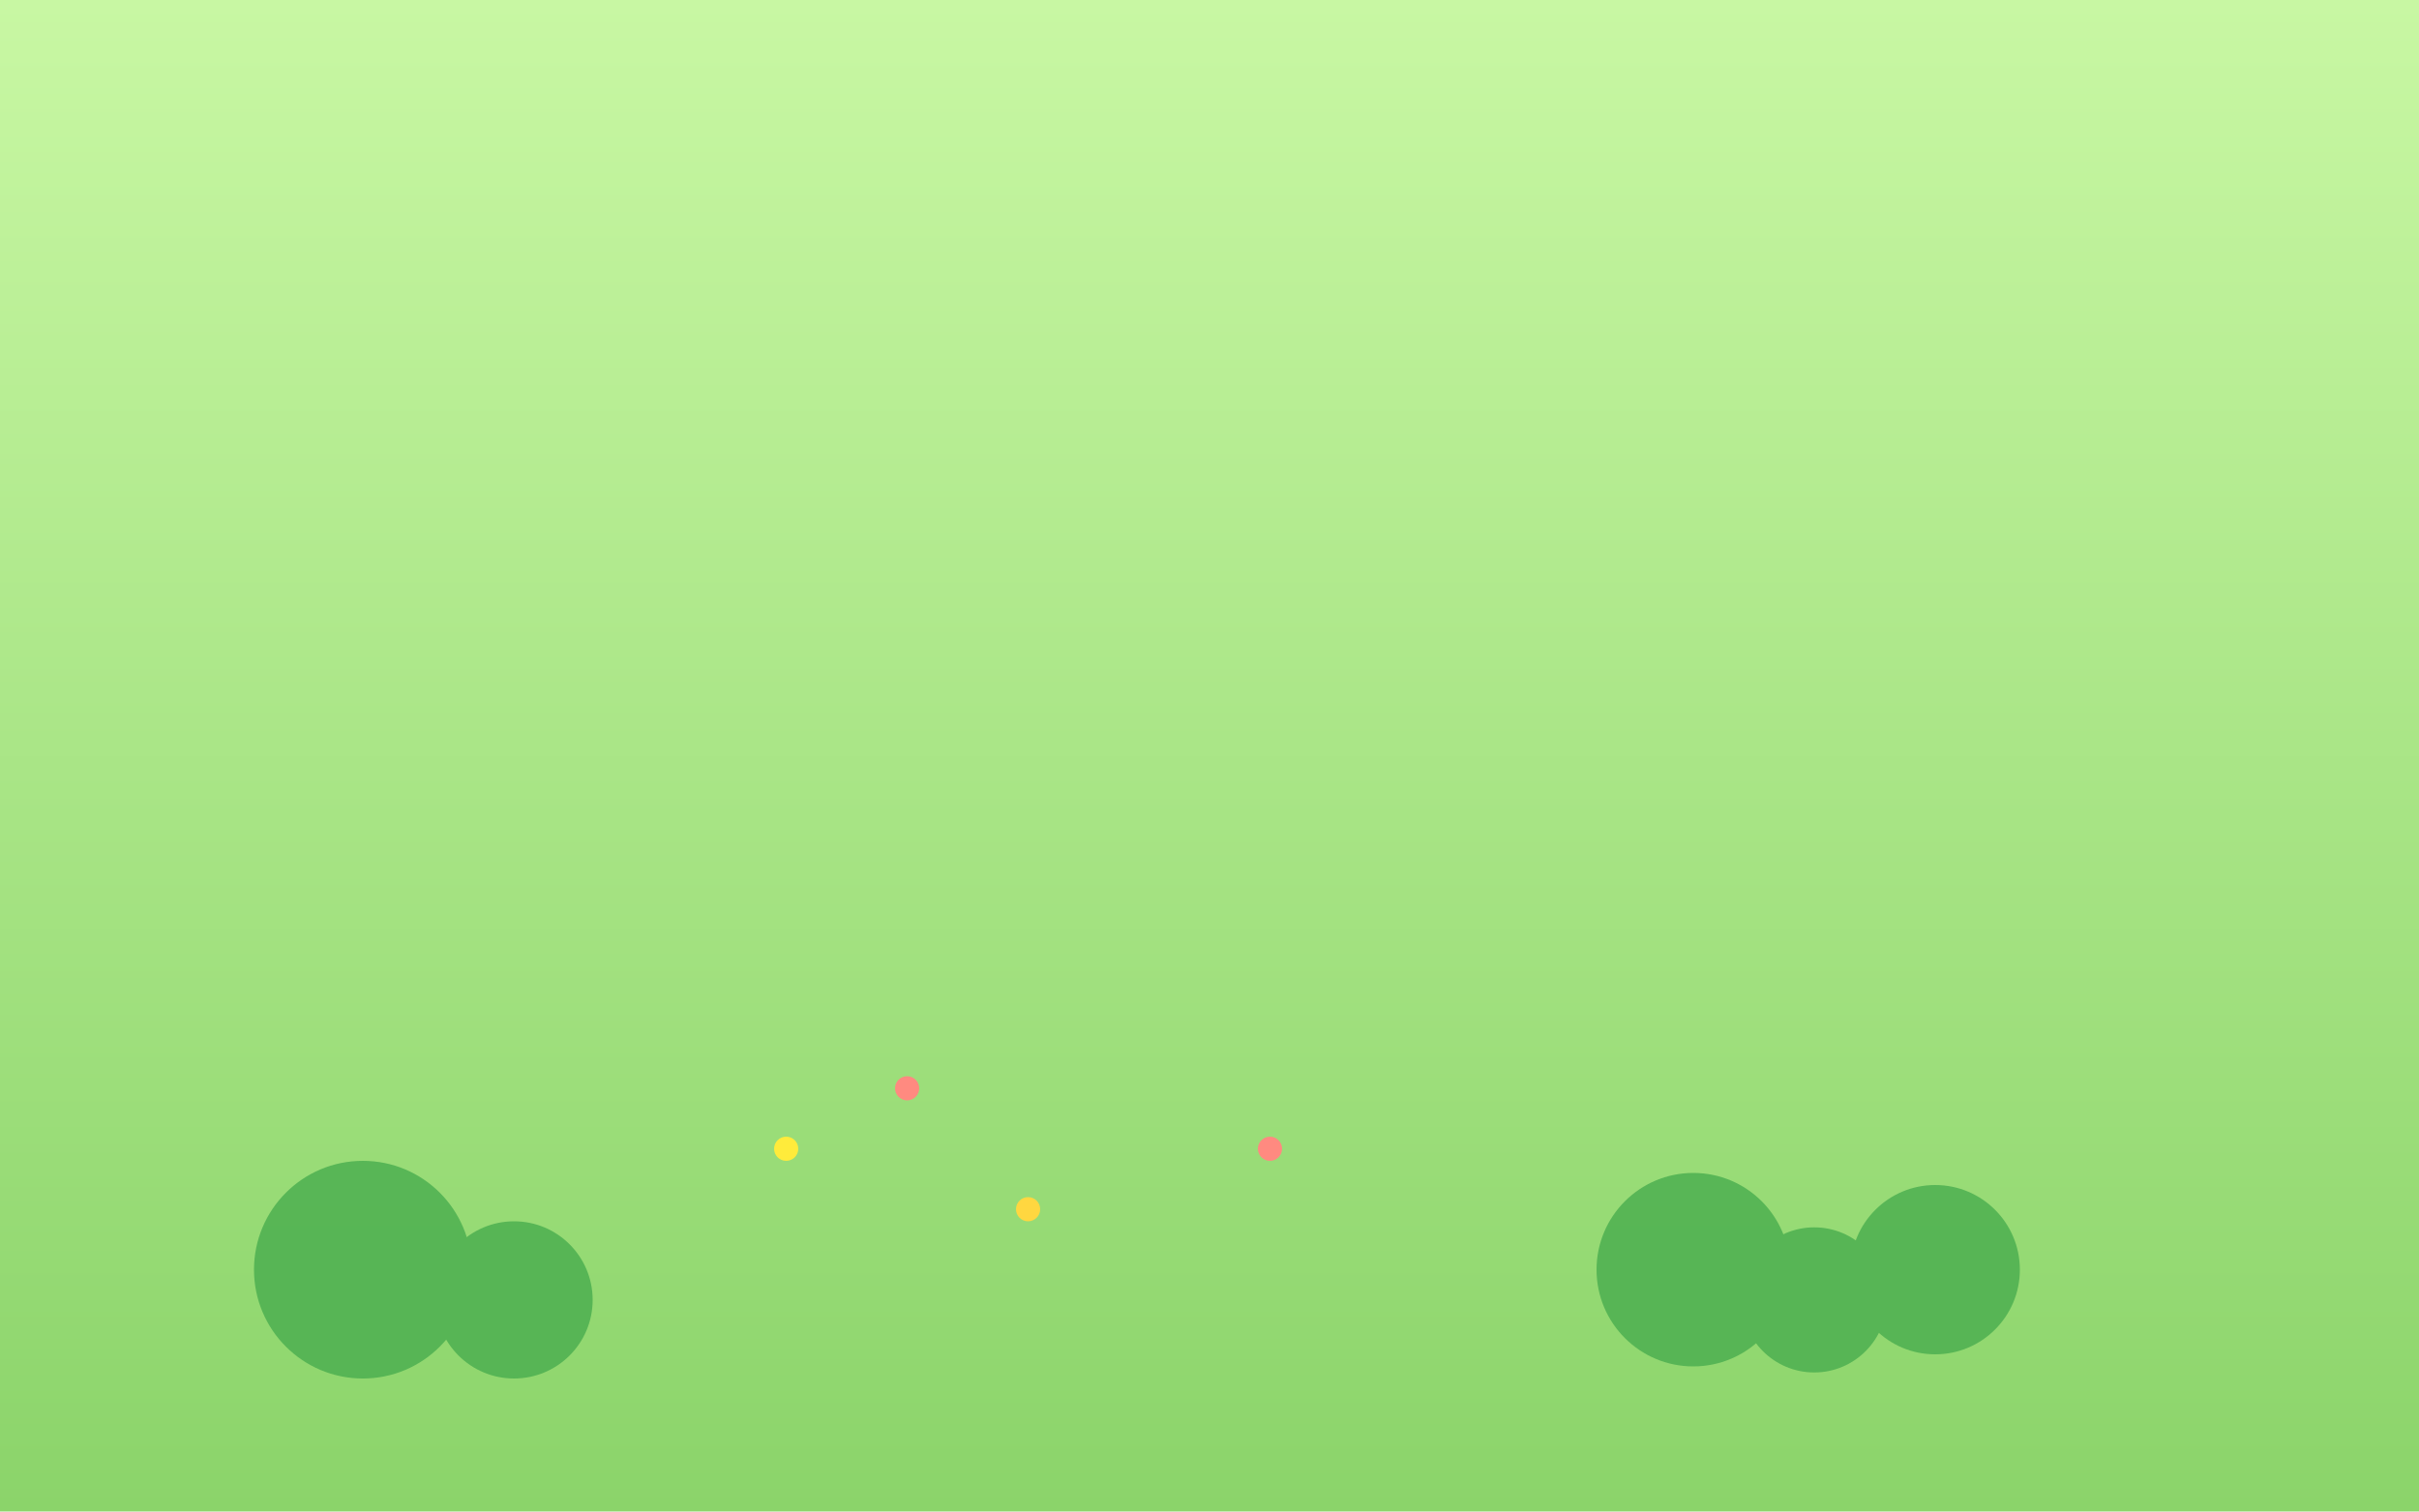
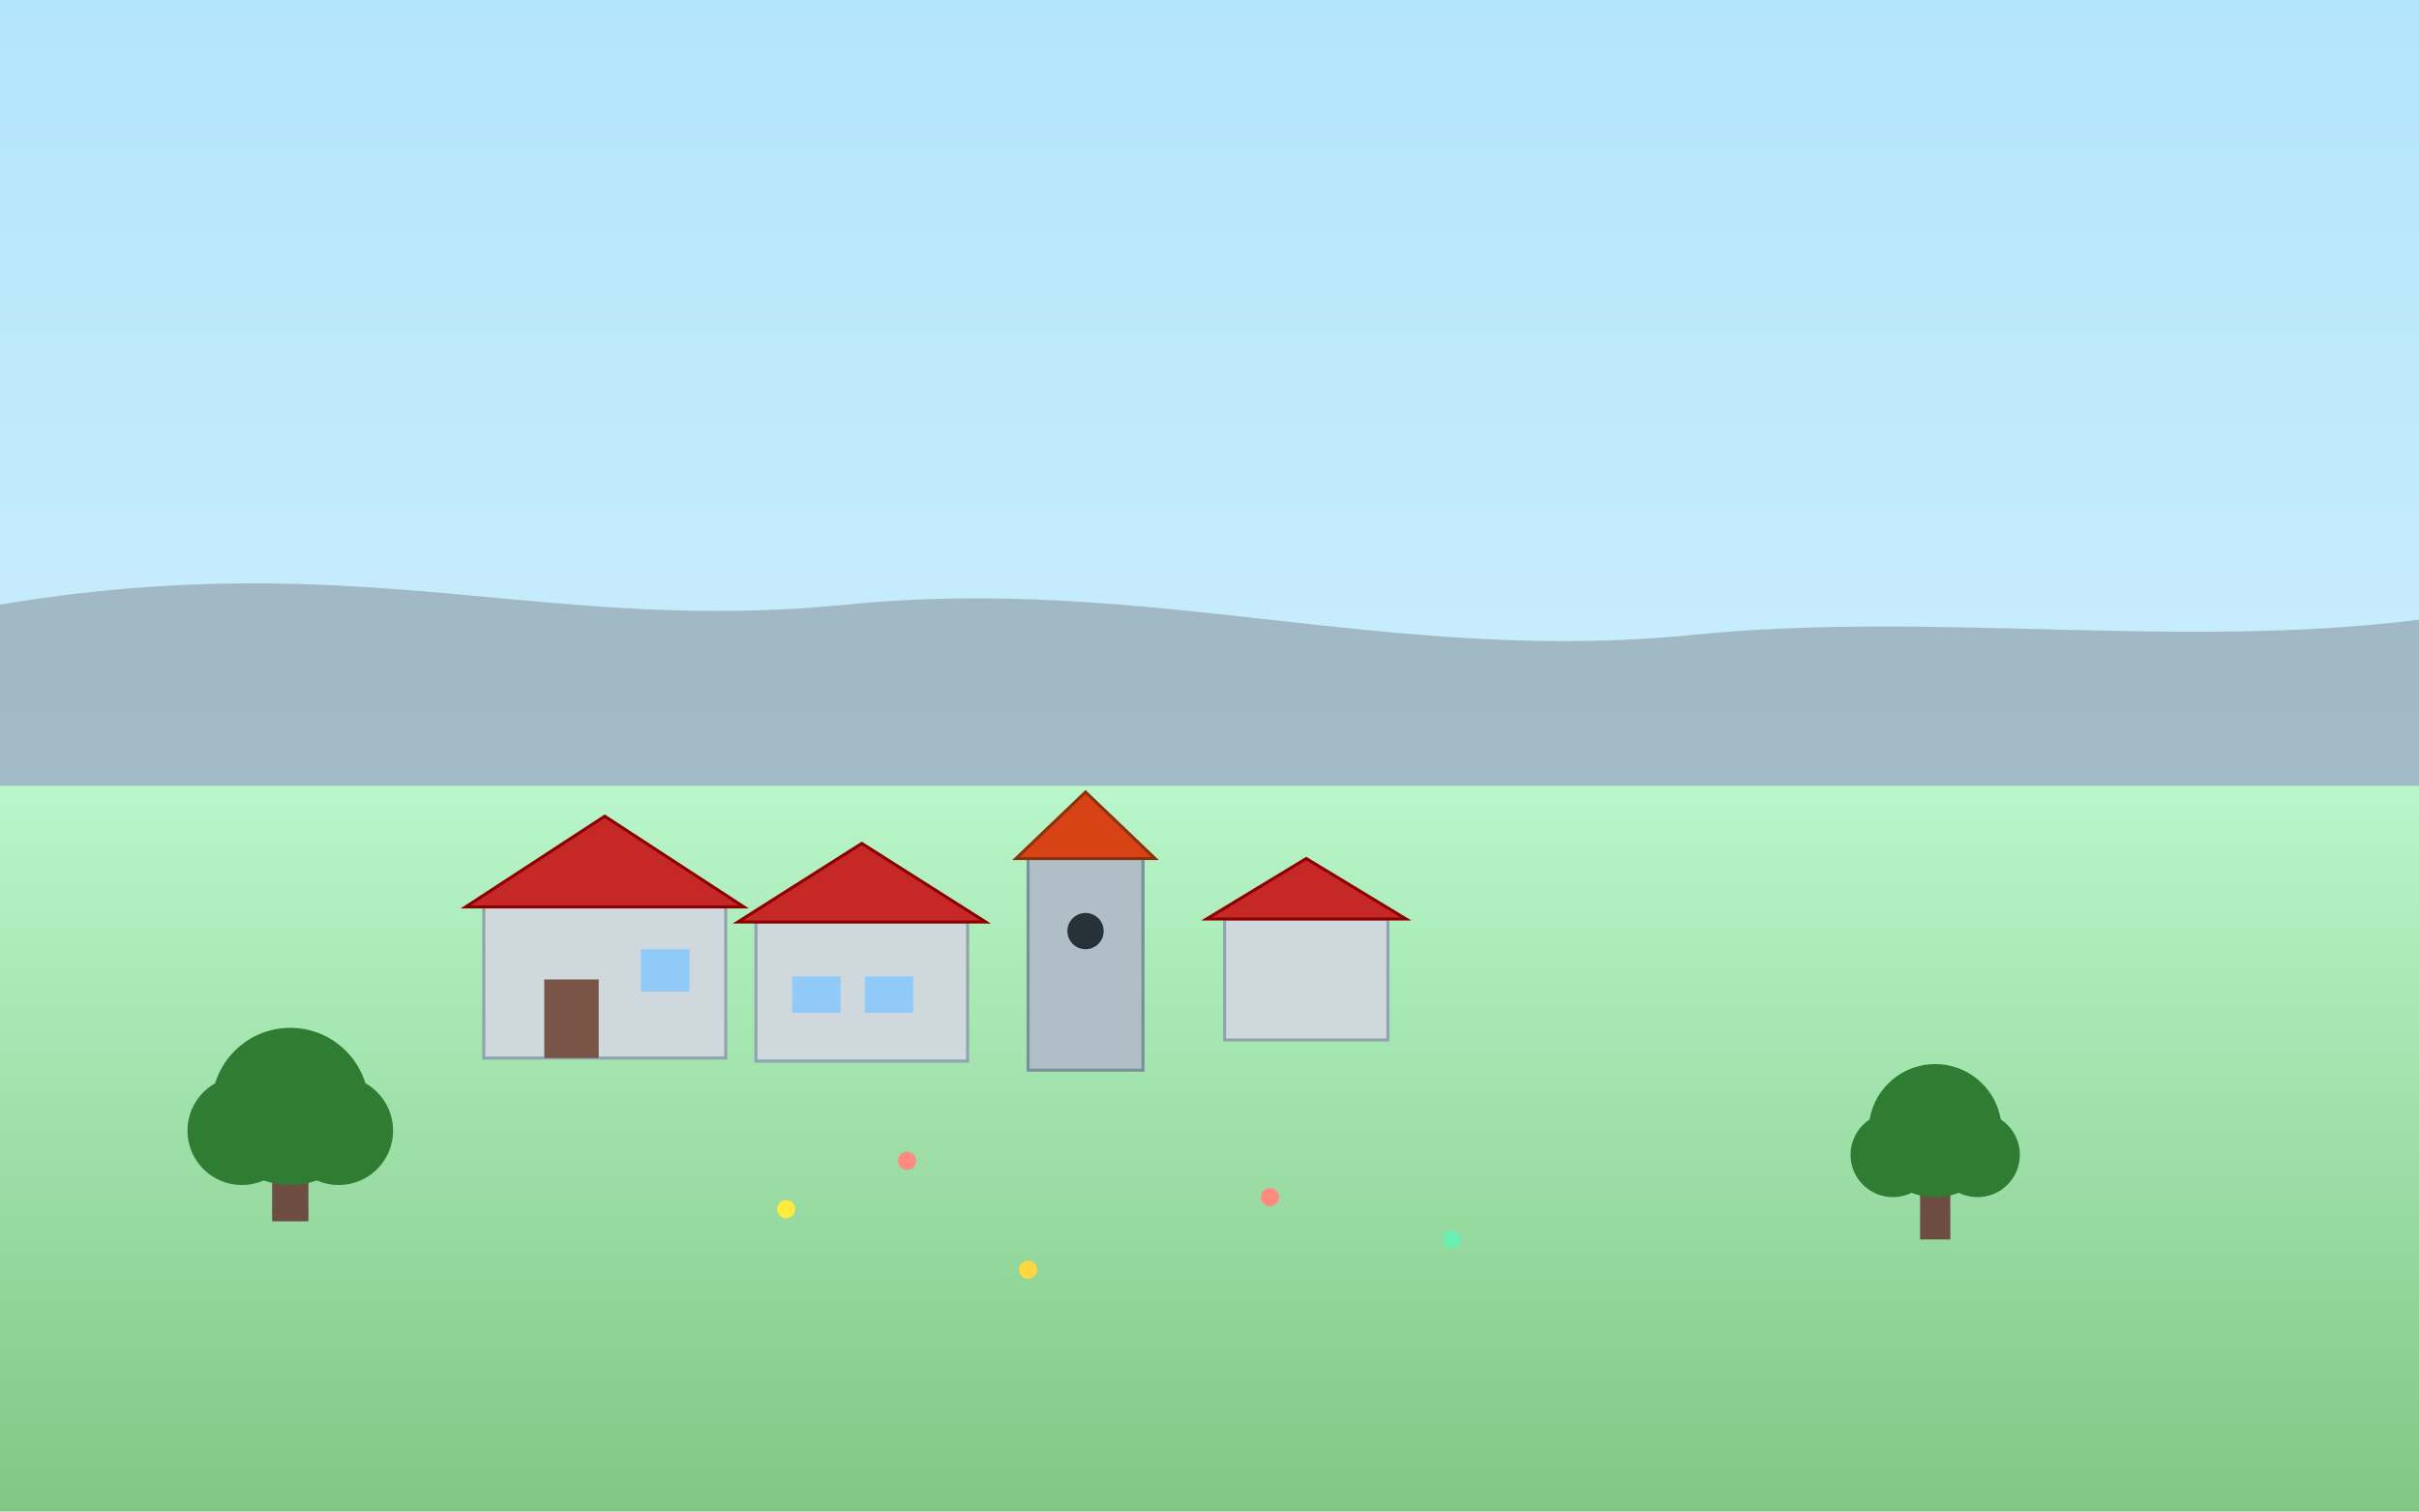
<svg xmlns="http://www.w3.org/2000/svg" width="800" height="500" viewBox="0 0 800 500">
  <defs>
-     <linearGradient id="grass" x1="0" y1="0" x2="0" y2="1">
-       <stop offset="0%" stop-color="#c8f7a3" />
-       <stop offset="100%" stop-color="#8bd46a" />
+     <linearGradient id="sky" x1="0" y1="0" x2="0" y2="1">
+       <stop offset="0%" stop-color="#b3e5fc" />
+       <stop offset="100%" stop-color="#e1f5fe" />
+     </linearGradient>
+     <linearGradient id="meadow" x1="0" y1="0" x2="0" y2="1">
+       <stop offset="0%" stop-color="#b9f6ca" />
+       <stop offset="100%" stop-color="#81c784" />
    </linearGradient>
  </defs>
-   <rect x="0" y="0" width="800" height="500" fill="url(#grass)" />
-   <g fill="#4caf50" opacity="0.85">
-     <circle cx="120" cy="420" r="36" />
-     <circle cx="170" cy="430" r="26" />
-     <circle cx="560" cy="420" r="32" />
-     <circle cx="600" cy="430" r="24" />
-     <circle cx="640" cy="420" r="28" />
+   <rect x="0" y="0" width="800" height="500" fill="url(#sky)" />
+   <g fill="#90a4ae" opacity="0.7">
+     <path d="M0,200 C120,180 180,210 280,200 C380,190 460,220 560,210 C640,202 720,215 800,205 L800,260 L0,260 Z" />
+     <path d="M0,240 C160,220 240,250 380,240 C520,230 640,260 800,245 L800,280 L0,280 Z" opacity="0.5" />
+   </g>
+   <rect x="0" y="260" width="800" height="240" fill="url(#meadow)" />
+   <g>
+     <g transform="translate(160,260)">
+       <rect x="0" y="40" width="80" height="50" fill="#cfd8dc" stroke="#90a4ae" />
+       <polygon points="-6,40 40,10 86,40" fill="#c62828" stroke="#8e0000" />
+       <rect x="20" y="64" width="18" height="26" fill="#795548" />
+       <rect x="52" y="54" width="16" height="14" fill="#90caf9" />
+     </g>
+     <g transform="translate(250,265)">
+       <rect x="0" y="40" width="70" height="46" fill="#cfd8dc" stroke="#90a4ae" />
+       <polygon points="-6,40 35,14 76,40" fill="#c62828" stroke="#8e0000" />
+       <rect x="12" y="58" width="16" height="12" fill="#90caf9" />
+       <rect x="36" y="58" width="16" height="12" fill="#90caf9" />
+     </g>
+     <g transform="translate(340,246)">
+       <rect x="0" y="38" width="38" height="70" fill="#b0bec5" stroke="#78909c" />
+       <polygon points="-4,38 19,16 42,38" fill="#d84315" stroke="#8d310d" />
+       <circle cx="19" cy="62" r="6" fill="#263238" />
+     </g>
+     <g transform="translate(405,274)">
+       <rect x="0" y="30" width="54" height="40" fill="#cfd8dc" stroke="#90a4ae" />
+       <polygon points="-6,30 27,10 60,30" fill="#c62828" stroke="#8e0000" />
+     </g>
  </g>
  <g>
-     <circle cx="260" cy="380" r="4" fill="#ffeb3b" />
-     <circle cx="300" cy="360" r="4" fill="#ff8a80" />
-     <circle cx="340" cy="400" r="4" fill="#ffd740" />
-     <circle cx="420" cy="380" r="4" fill="#ff8a80" />
+     <g transform="translate(96,330)">
+       <rect x="-6" y="44" width="12" height="30" fill="#6d4c41" />
+       <circle cx="0" cy="36" r="26" fill="#2e7d32" />
+       <circle cx="-16" cy="44" r="18" fill="#2e7d32" />
+       <circle cx="16" cy="44" r="18" fill="#2e7d32" />
+     </g>
+     <g transform="translate(640,340)">
+       <rect x="-5" y="40" width="10" height="30" fill="#6d4c41" />
+       <circle cx="0" cy="34" r="22" fill="#2e7d32" />
+       <circle cx="-14" cy="42" r="14" fill="#2e7d32" />
+       <circle cx="14" cy="42" r="14" fill="#2e7d32" />
+     </g>
+   </g>
+   <g>
+     <circle cx="260" cy="400" r="3" fill="#ffeb3b" />
+     <circle cx="300" cy="384" r="3" fill="#ff8a80" />
+     <circle cx="340" cy="420" r="3" fill="#ffd740" />
+     <circle cx="420" cy="396" r="3" fill="#ff8a80" />
+     <circle cx="480" cy="410" r="3" fill="#69f0ae" />
  </g>
</svg>
